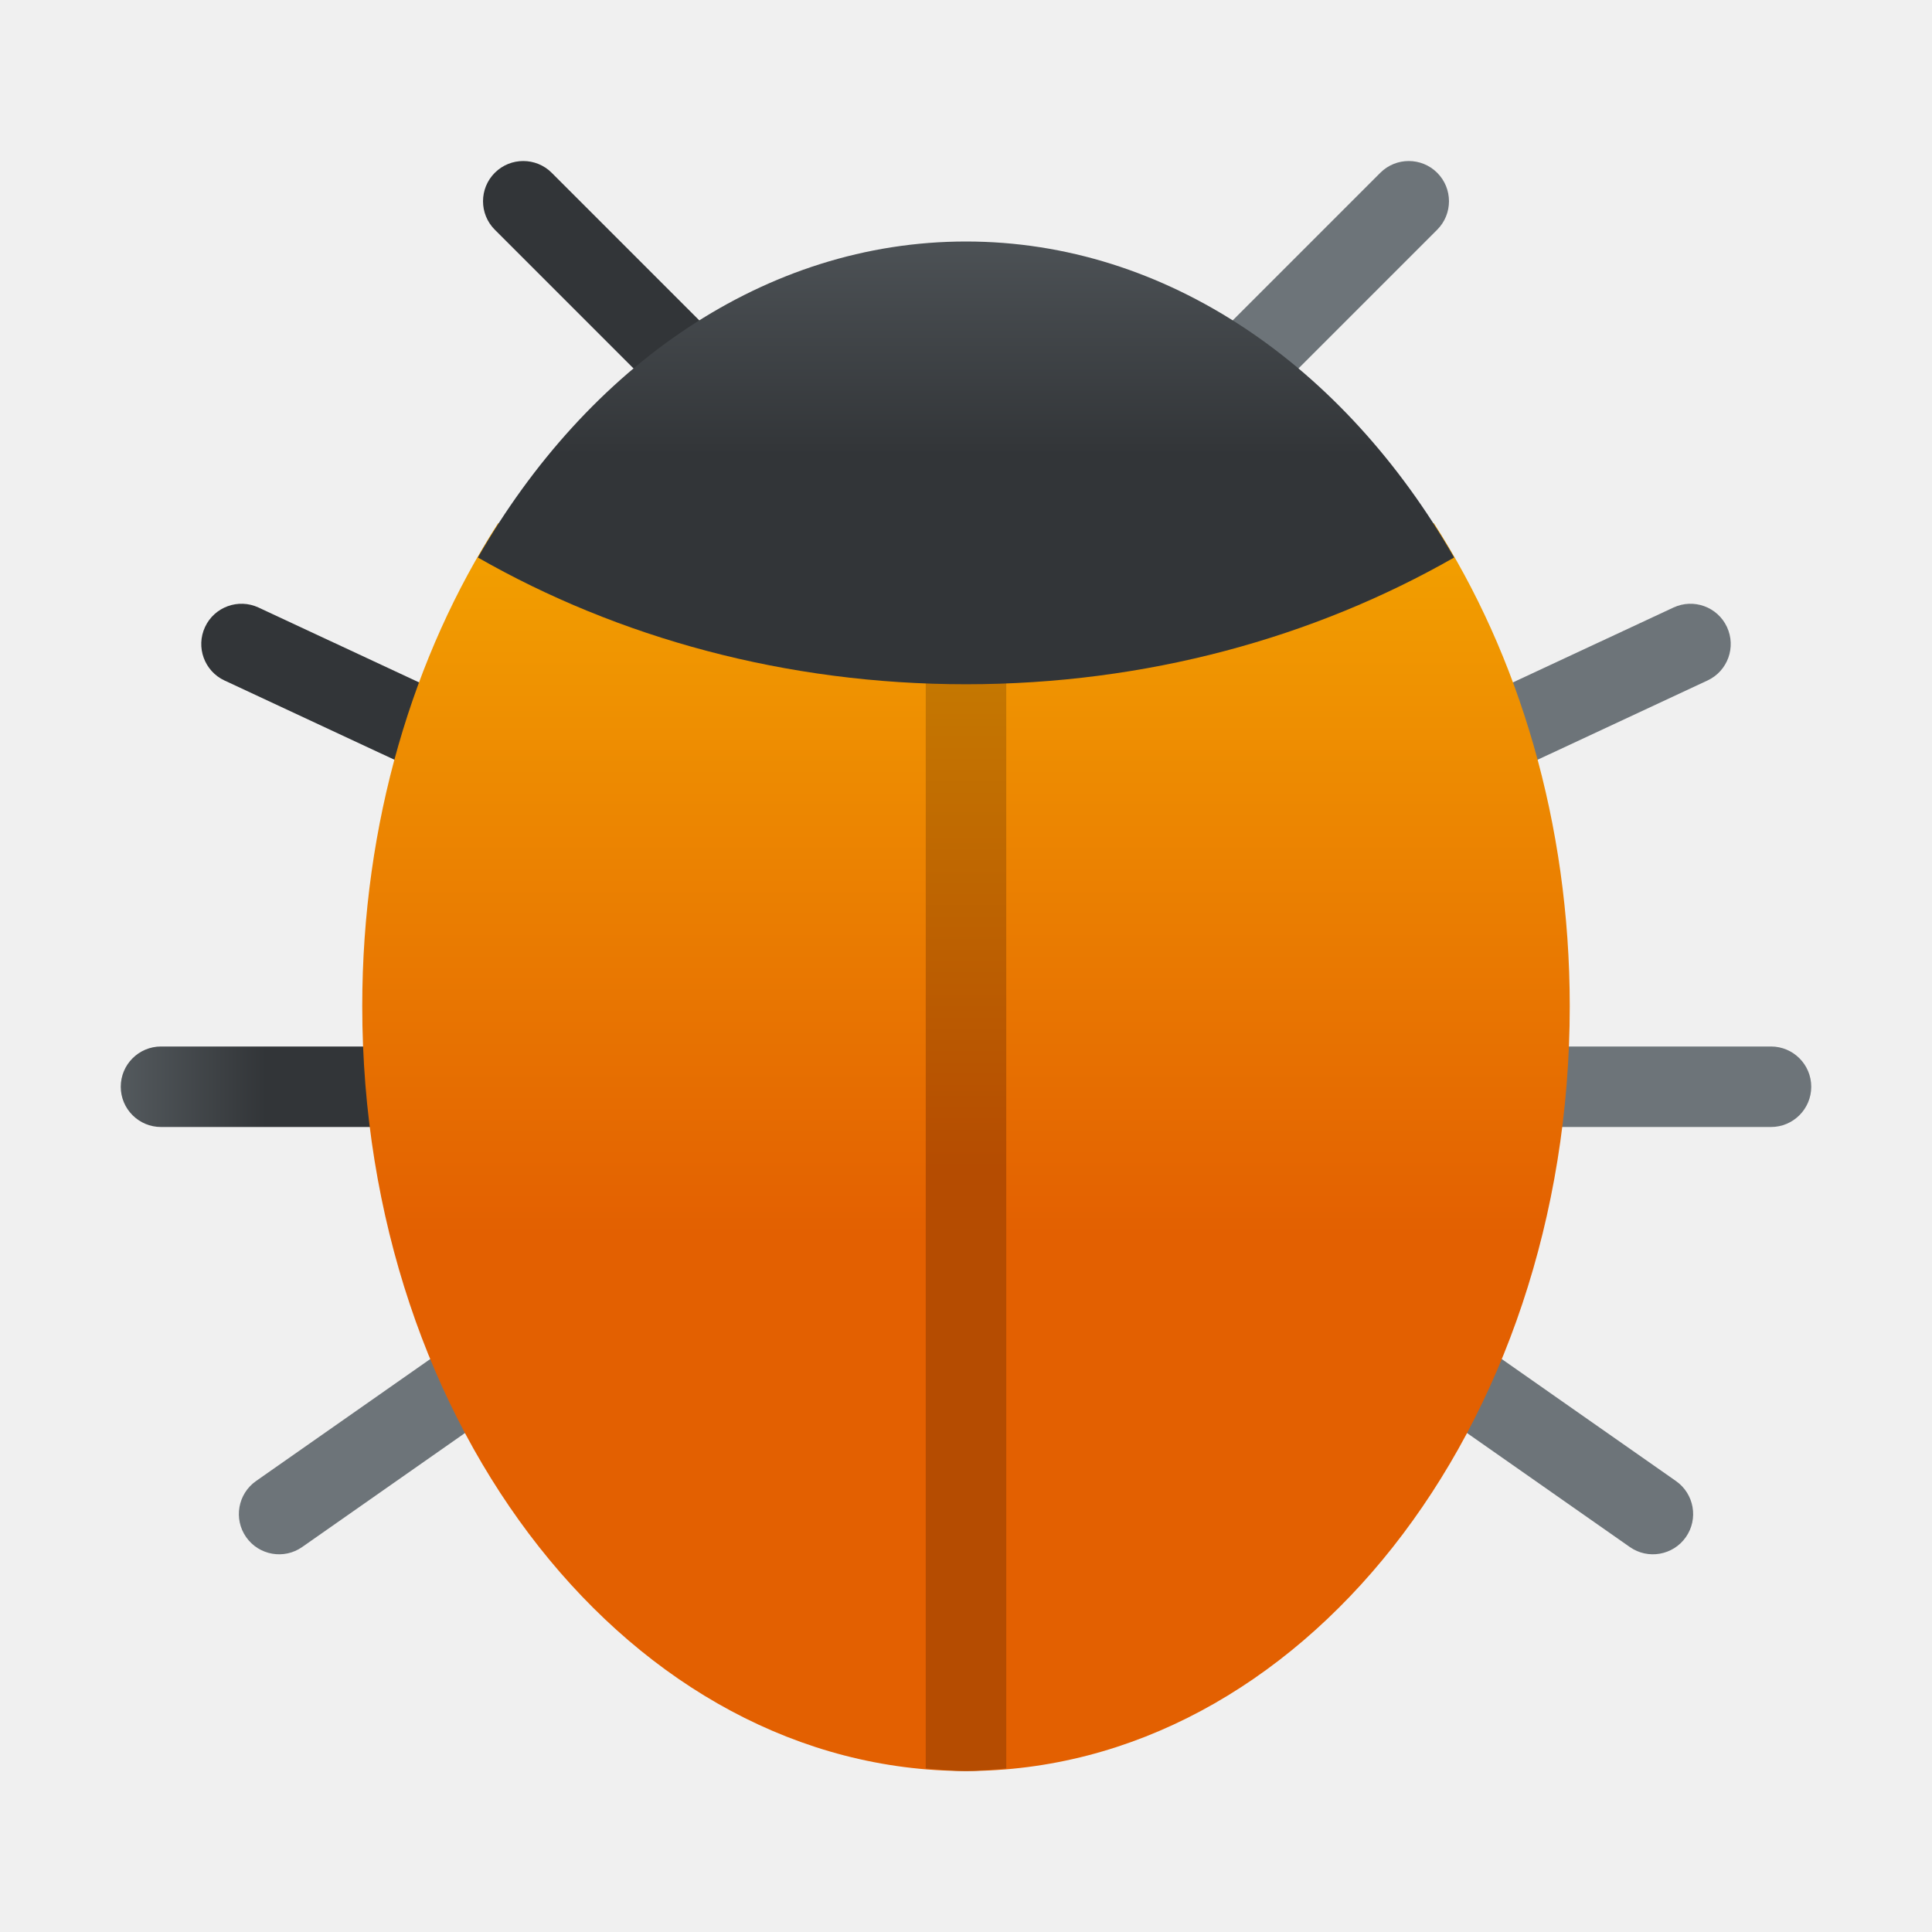
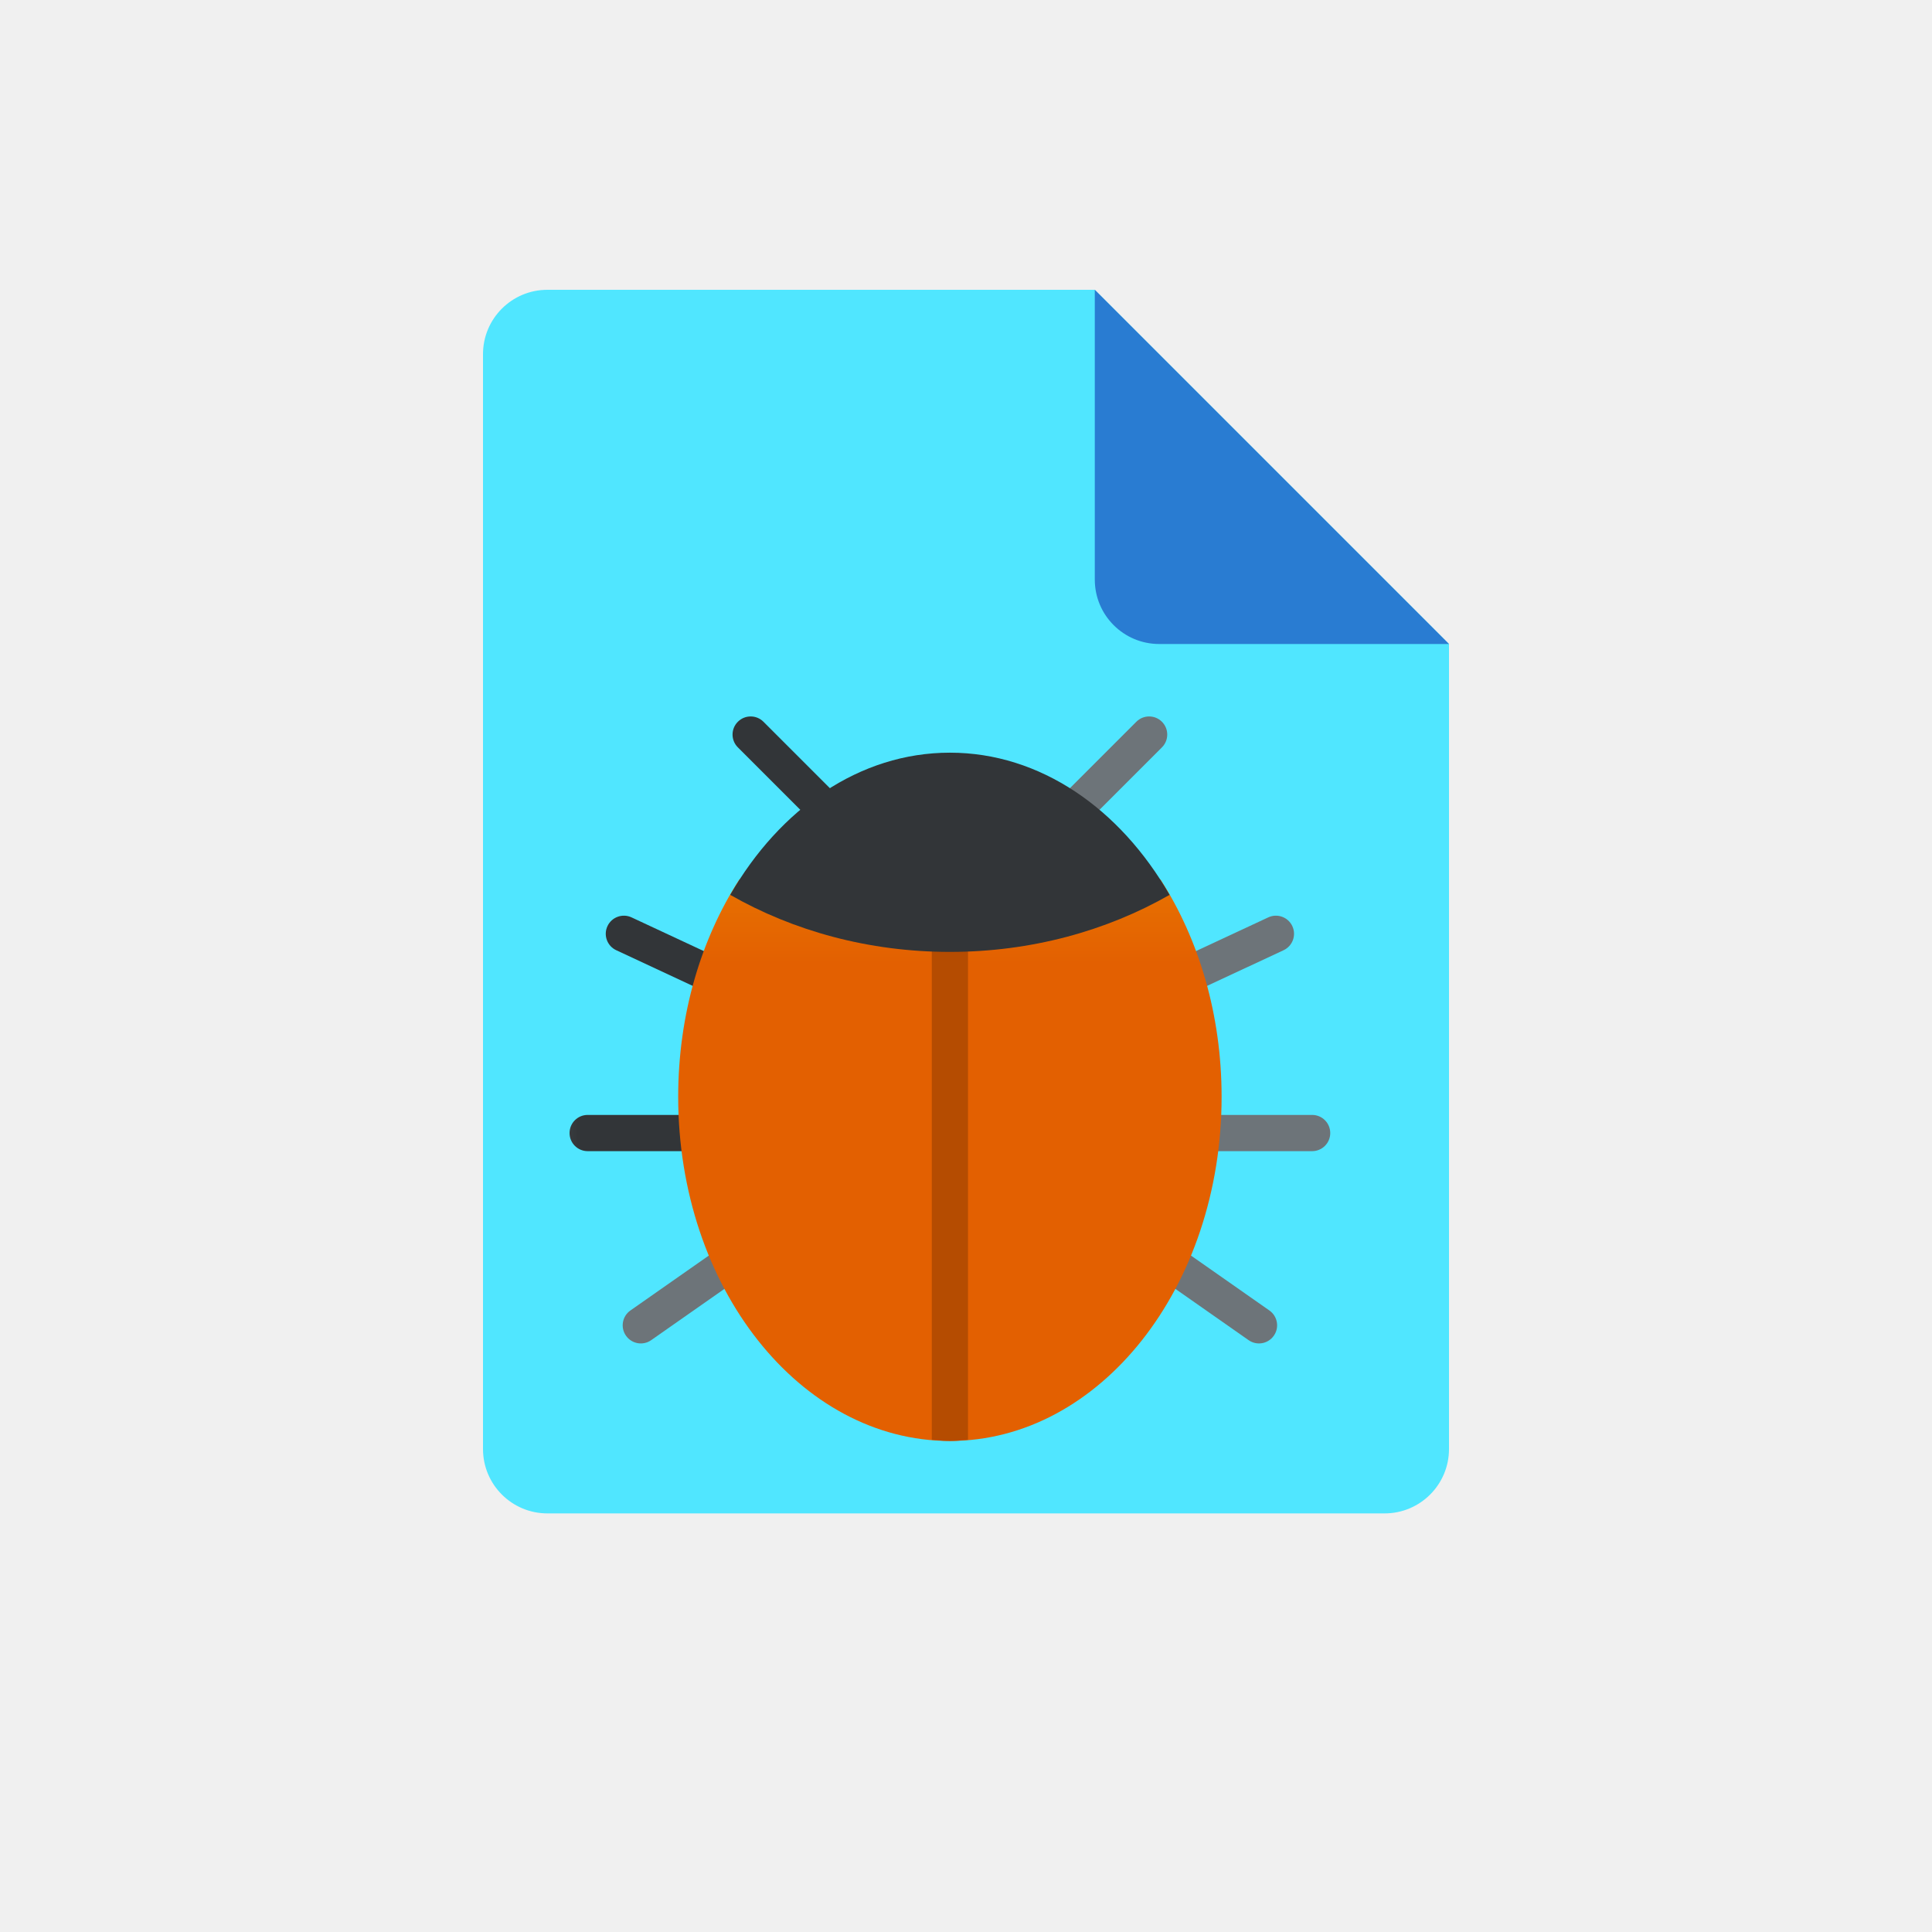
- <svg xmlns="http://www.w3.org/2000/svg" xmlns:xlink="http://www.w3.org/1999/xlink" width="48px" height="48px" viewBox="0 0 48 48" version="1.1">
+ <svg xmlns="http://www.w3.org/2000/svg" xmlns:xlink="http://www.w3.org/1999/xlink" width="60px" height="60px" viewBox="0 0 60 60" version="1.1">
  <defs>
-     <linearGradient gradientUnits="userSpaceOnUse" x1="-0.027" y1="1" x2="6.59" y2="1" id="gradient_1">
+     <linearGradient gradientUnits="userSpaceOnUse" x1="0.529" y1="10.472" x2="5.6" y2="5.4" id="gradient_1">
+       <stop offset="0%" stop-color="#3079D6" />
+       <stop offset="100%" stop-color="#297CD2" />
+     </linearGradient>
+     <linearGradient gradientUnits="userSpaceOnUse" x1="-1.703" y1="-14.063" x2="2.019" y2="-14.063" id="gradient_2">
      <stop offset="0%" stop-color="#6D7479" />
      <stop offset="42.5%" stop-color="#565C60" />
      <stop offset="100%" stop-color="#323538" />
    </linearGradient>
-     <linearGradient gradientUnits="userSpaceOnUse" x1="11.027" y1="1" x2="4.41" y2="1" id="gradient_2">
+     <linearGradient gradientUnits="userSpaceOnUse" x1="-12.922" y1="-14.063" x2="-16.644" y2="-14.063" id="gradient_3">
      <stop offset="0%" stop-color="#6D7479" />
      <stop offset="42.5%" stop-color="#565C60" />
      <stop offset="100%" stop-color="#323538" />
    </linearGradient>
-     <linearGradient gradientUnits="userSpaceOnUse" x1="10.086" y1="0.789" x2="4.823" y2="3.01" id="gradient_3">
+     <linearGradient gradientUnits="userSpaceOnUse" x1="-12.801" y1="-7.994" x2="-15.761" y2="-6.745" id="gradient_4">
      <stop offset="0%" stop-color="#6D7479" />
      <stop offset="42.5%" stop-color="#565C60" />
      <stop offset="100%" stop-color="#323538" />
    </linearGradient>
-     <linearGradient gradientUnits="userSpaceOnUse" x1="9.374" y1="6.282" x2="4.932" y2="3.723" id="gradient_4">
+     <linearGradient gradientUnits="userSpaceOnUse" x1="-13.117" y1="-14.159" x2="-15.615" y2="-15.598" id="gradient_5">
      <stop offset="0%" stop-color="#6D7479" />
      <stop offset="42.5%" stop-color="#565C60" />
      <stop offset="100%" stop-color="#323538" />
    </linearGradient>
-     <linearGradient gradientUnits="userSpaceOnUse" x1="0.072" y1="0.789" x2="5.335" y2="3.01" id="gradient_5">
+     <linearGradient gradientUnits="userSpaceOnUse" x1="-2.772" y1="-7.994" x2="0.188" y2="-6.745" id="gradient_6">
      <stop offset="0%" stop-color="#6D7479" />
      <stop offset="42.5%" stop-color="#565C60" />
      <stop offset="100%" stop-color="#323538" />
    </linearGradient>
-     <linearGradient gradientUnits="userSpaceOnUse" x1="-0.002" y1="6.282" x2="4.44" y2="3.723" id="gradient_6">
+     <linearGradient gradientUnits="userSpaceOnUse" x1="-3.339" y1="-14.159" x2="-0.841" y2="-15.598" id="gradient_7">
      <stop offset="0%" stop-color="#6D7479" />
      <stop offset="42.5%" stop-color="#565C60" />
      <stop offset="100%" stop-color="#323538" />
    </linearGradient>
-     <linearGradient gradientUnits="userSpaceOnUse" x1="1.056" y1="-0.288" x2="4.215" y2="4.72" id="gradient_7">
+     <linearGradient gradientUnits="userSpaceOnUse" x1="-6.156" y1="-2.413" x2="-4.379" y2="0.404" id="gradient_8">
      <stop offset="0%" stop-color="#6D7479" />
      <stop offset="42.5%" stop-color="#565C60" />
      <stop offset="100%" stop-color="#323538" />
    </linearGradient>
-     <linearGradient gradientUnits="userSpaceOnUse" x1="5.83" y1="0.125" x2="2.116" y2="4.586" id="gradient_8">
+     <linearGradient gradientUnits="userSpaceOnUse" x1="-13.314" y1="-2.18" x2="-15.403" y2="0.329" id="gradient_9">
      <stop offset="0%" stop-color="#6D7479" />
      <stop offset="42.5%" stop-color="#565C60" />
      <stop offset="100%" stop-color="#323538" />
    </linearGradient>
-     <linearGradient gradientUnits="userSpaceOnUse" x1="15" y1="0.13" x2="15" y2="30.661" id="gradient_9">
+     <linearGradient gradientUnits="userSpaceOnUse" x1="3.375" y1="-7.239" x2="3.375" y2="9.934" id="gradient_10">
      <stop offset="0%" stop-color="#FED100" />
      <stop offset="100%" stop-color="#E36001" />
    </linearGradient>
-     <linearGradient gradientUnits="userSpaceOnUse" x1="1" y1="-0.256" x2="1" y2="29.105" id="gradient_10">
+     <linearGradient gradientUnits="userSpaceOnUse" x1="-12.375" y1="-8.863" x2="-12.375" y2="7.653" id="gradient_11">
      <stop offset="0%" stop-color="#DBB500" />
      <stop offset="99.8%" stop-color="#B54C01" />
    </linearGradient>
-     <linearGradient gradientUnits="userSpaceOnUse" x1="12.128" y1="0.16" x2="12.128" y2="11.316" id="gradient_11">
+     <linearGradient gradientUnits="userSpaceOnUse" x1="0.144" y1="-3.285" x2="0.144" y2="2.99" id="gradient_12">
      <stop offset="0%" stop-color="#6D7479" />
      <stop offset="51.2%" stop-color="#4D5256" />
      <stop offset="100%" stop-color="#323538" />
    </linearGradient>
    <path d="M0 0L48 0L48 48L0 48L0 0Z" id="path_1" />
    <clipPath id="mask_1">
      <use xlink:href="#path_1" />
    </clipPath>
  </defs>
-   <g id="Bug-Icon">
+   <g id="File-Icon-2" transform="translate(6 4)">
    <path d="M0 0L48 0L48 48L0 48L0 0Z" id="Background" fill="#FFFFFF" fill-opacity="0" fill-rule="evenodd" stroke="none" />
-     <path d="M4 28L13 28C13.552 28 14 27.552 14 27C14 26.448 13.552 26 13 26L4 26C3.448 26 3 26.448 3 27C3 27.552 3.448 28 4 28L4 28Z" id="Shape" fill="url(#gradient_1)" stroke="none" />
-     <path d="M44 26L35 26C34.448 26 34 26.448 34 27C34 27.552 34.448 28 35 28L44 28C44.552 28 45 27.552 45 27C45 26.448 44.552 26 44 26L44 26Z" id="Shape" fill="url(#gradient_2)" stroke="none" />
-     <path d="M42.422 16.907L34.265 20.711C33.764 20.944 33.169 20.728 32.936 20.227C32.703 19.726 32.919 19.131 33.42 18.898L41.577 15.094C42.078 14.861 42.673 15.077 42.906 15.578C43.139 16.079 42.923 16.673 42.422 16.907L42.422 16.907Z" id="Shape" fill="url(#gradient_3)" stroke="none" />
-     <path d="M41.639 36.796L34.267 31.634C33.815 31.317 33.191 31.427 32.874 31.88C32.557 32.333 32.667 32.956 33.12 33.273L40.492 38.435C40.944 38.752 41.568 38.642 41.885 38.189C42.202 37.736 42.091 37.113 41.639 36.796L41.639 36.796Z" id="Shape" fill="url(#gradient_4)" stroke="none" />
-     <path d="M5.578 16.907L13.735 20.711C14.236 20.944 14.831 20.728 15.064 20.227C15.297 19.726 15.081 19.131 14.58 18.898L6.423 15.094C5.922 14.861 5.327 15.077 5.094 15.578C4.861 16.078 5.077 16.673 5.578 16.907L5.578 16.907Z" id="Shape" fill="url(#gradient_5)" stroke="none" />
-     <path d="M6.361 36.796L13.733 31.634C14.185 31.317 14.809 31.427 15.126 31.88C15.443 32.333 15.333 32.956 14.88 33.273L7.508 38.435C7.056 38.752 6.432 38.642 6.115 38.189C5.799 37.737 5.909 37.113 6.361 36.796L6.361 36.796Z" id="Shape" fill="url(#gradient_6)" stroke="none" />
-     <path d="M17.086 10.5L12.293 5.707C11.903 5.317 11.903 4.683 12.293 4.293L12.293 4.293C12.683 3.903 13.317 3.903 13.707 4.293L18.5 9.086L17.086 10.5L17.086 10.5Z" id="Shape" fill="url(#gradient_7)" stroke="none" />
-     <path d="M30.914 10.5L35.707 5.707C36.097 5.317 36.097 4.683 35.707 4.293L35.707 4.293C35.317 3.903 34.683 3.903 34.293 4.293L29.5 9.086L30.914 10.5L30.914 10.5Z" id="Shape" fill="url(#gradient_8)" stroke="none" />
-     <path d="M12.375 13C10.267 16.272 9 20.448 9 25C9 35.493 15.716 44 24 44C32.284 44 39 35.493 39 25C39 20.448 37.733 16.272 35.625 13L12.375 13L12.375 13Z" id="Shape" fill="url(#gradient_9)" stroke="none" />
-     <path d="M23 43.936C23.332 43.964 23.662 44 24 44C24.338 44 24.668 43.964 25 43.936L25 15.5L23 15.5L23 43.936L23 43.936Z" id="Shape" fill="url(#gradient_10)" stroke="none" />
-     <path d="M24 17C28.483 17 32.65 15.839 36.128 13.851C33.401 9.101 28.991 6 24 6C19.009 6 14.599 9.101 11.872 13.851C15.35 15.839 19.517 17 24 17L24 17Z" id="Shape" fill="url(#gradient_11)" stroke="none" />
+     <path d="M39 16L39 41C39 42.105 38.105 43 37 43L11 43C9.895 43 9 42.105 9 41L9 7C9 5.895 9.895 5 11 5L28 5L39 16L39 16Z" id="Shape" fill="#50E6FF" stroke="none" />
+     <path d="M28 5L28 14C28 15.105 28.895 16 30 16L39 16L28 5L28 5Z" id="Shape" fill="url(#gradient_1)" stroke="none" />
+   </g>
+   <g id="svg-2" transform="translate(16 20)">
+     <g id="Bug-Icon">
+       <path d="M0 0L27 0L27 27L0 27L0 0L0 0Z" id="Background" fill="#FFFFFF" fill-opacity="0" fill-rule="evenodd" stroke="none" />
+       <path d="M2.25 15.75L7.312 15.75C7.623 15.75 7.875 15.498 7.875 15.188C7.875 14.877 7.623 14.625 7.312 14.625L2.25 14.625C1.94 14.625 1.688 14.877 1.688 15.188C1.688 15.498 1.94 15.75 2.25 15.75L2.25 15.75L2.25 15.75Z" id="Shape" fill="url(#gradient_2)" stroke="none" />
+       <path d="M24.75 14.625L19.688 14.625C19.377 14.625 19.125 14.877 19.125 15.188C19.125 15.498 19.377 15.75 19.688 15.75L24.75 15.75C25.061 15.75 25.312 15.498 25.312 15.188C25.312 14.877 25.061 14.625 24.75 14.625L24.75 14.625L24.75 14.625Z" id="Shape#1" fill="url(#gradient_3)" stroke="none" />
+       <path d="M23.862 9.51L19.274 11.65C18.992 11.781 18.658 11.659 18.526 11.378C18.395 11.096 18.517 10.761 18.799 10.63L23.387 8.49C23.669 8.359 24.004 8.481 24.135 8.763C24.266 9.044 24.144 9.379 23.862 9.51L23.862 9.51L23.862 9.51Z" id="Shape#2" fill="url(#gradient_4)" stroke="none" />
+       <path d="M23.422 20.698L19.275 17.794C19.021 17.616 18.67 17.678 18.492 17.933C18.313 18.187 18.375 18.538 18.63 18.716L22.777 21.62C23.031 21.798 23.382 21.736 23.56 21.481C23.739 21.227 23.676 20.876 23.422 20.698L23.422 20.698L23.422 20.698Z" id="Shape#3" fill="url(#gradient_5)" stroke="none" />
+       <path d="M3.138 9.51L7.726 11.65C8.008 11.781 8.342 11.659 8.473 11.378C8.605 11.096 8.483 10.761 8.201 10.63L3.613 8.49C3.331 8.359 2.996 8.481 2.865 8.763C2.734 9.044 2.856 9.379 3.138 9.51L3.138 9.51L3.138 9.51Z" id="Shape#4" fill="url(#gradient_6)" stroke="none" />
+       <path d="M3.578 20.698L7.725 17.794C7.979 17.616 8.33 17.678 8.508 17.933C8.687 18.187 8.625 18.538 8.37 18.716L4.223 21.62C3.969 21.798 3.618 21.736 3.44 21.481C3.262 21.227 3.324 20.876 3.578 20.698L3.578 20.698L3.578 20.698Z" id="Shape#5" fill="url(#gradient_7)" stroke="none" />
+       <path d="M9.611 5.906L6.915 3.21C6.695 2.991 6.695 2.634 6.915 2.415L6.915 2.415C7.134 2.195 7.491 2.195 7.71 2.415L10.406 5.111L9.611 5.906L9.611 5.906L9.611 5.906Z" id="Shape#6" fill="url(#gradient_8)" stroke="none" />
+       <path d="M17.389 5.906L20.085 3.21C20.305 2.991 20.305 2.634 20.085 2.415L20.085 2.415C19.866 2.195 19.509 2.195 19.29 2.415L16.594 5.111L17.389 5.906L17.389 5.906L17.389 5.906Z" id="Shape#7" fill="url(#gradient_9)" stroke="none" />
+       <path d="M6.961 7.312C5.775 9.153 5.062 11.502 5.062 14.062C5.062 19.965 8.84 24.75 13.5 24.75C18.16 24.75 21.938 19.965 21.938 14.062C21.938 11.502 21.225 9.153 20.039 7.312L6.961 7.312L6.961 7.312L6.961 7.312Z" id="Shape#8" fill="url(#gradient_10)" stroke="none" />
+       <path d="M12.938 24.714C13.124 24.73 13.31 24.75 13.5 24.75C13.69 24.75 13.876 24.73 14.062 24.714L14.062 8.719L12.938 8.719L12.938 24.714L12.938 24.714L12.938 24.714Z" id="Shape#9" fill="url(#gradient_11)" stroke="none" />
+       <path d="M13.5 9.562C16.022 9.562 18.366 8.909 20.322 7.791C18.788 5.119 16.307 3.375 13.5 3.375C10.693 3.375 8.212 5.119 6.678 7.791C8.634 8.909 10.978 9.562 13.5 9.562L13.5 9.562L13.5 9.562Z" id="Shape#10" fill="url(#gradient_12)" stroke="none" />
+     </g>
  </g>
</svg>
